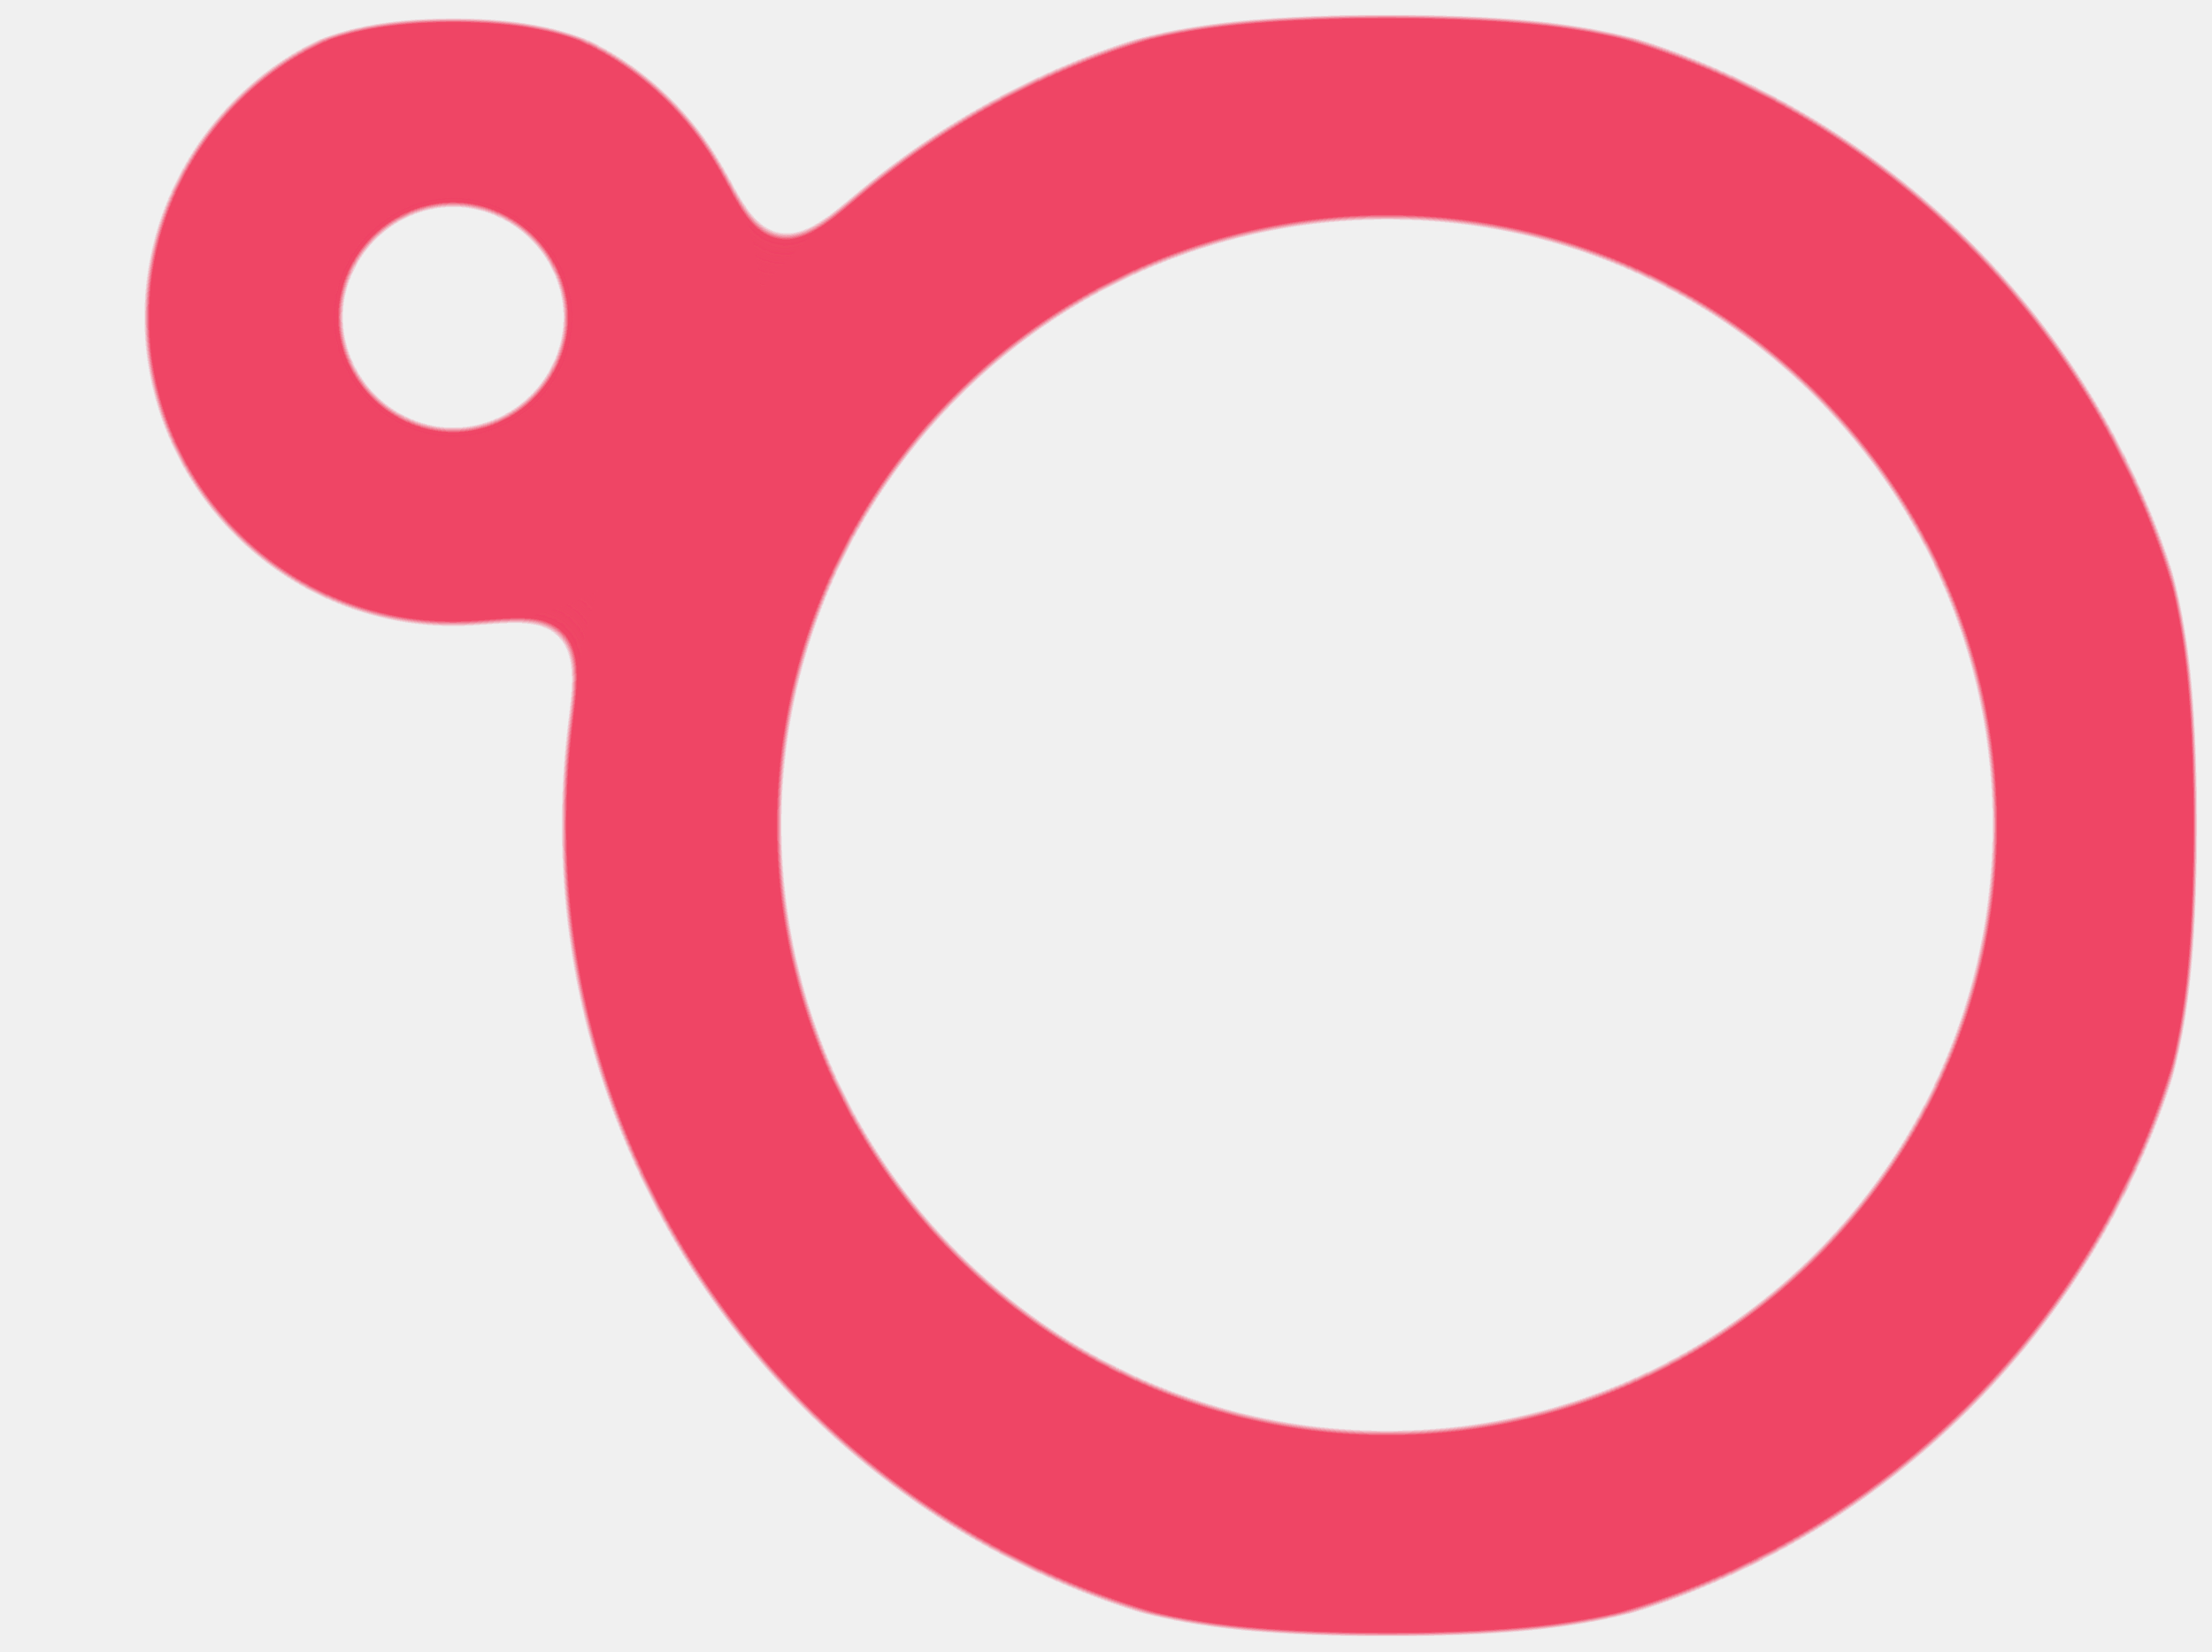
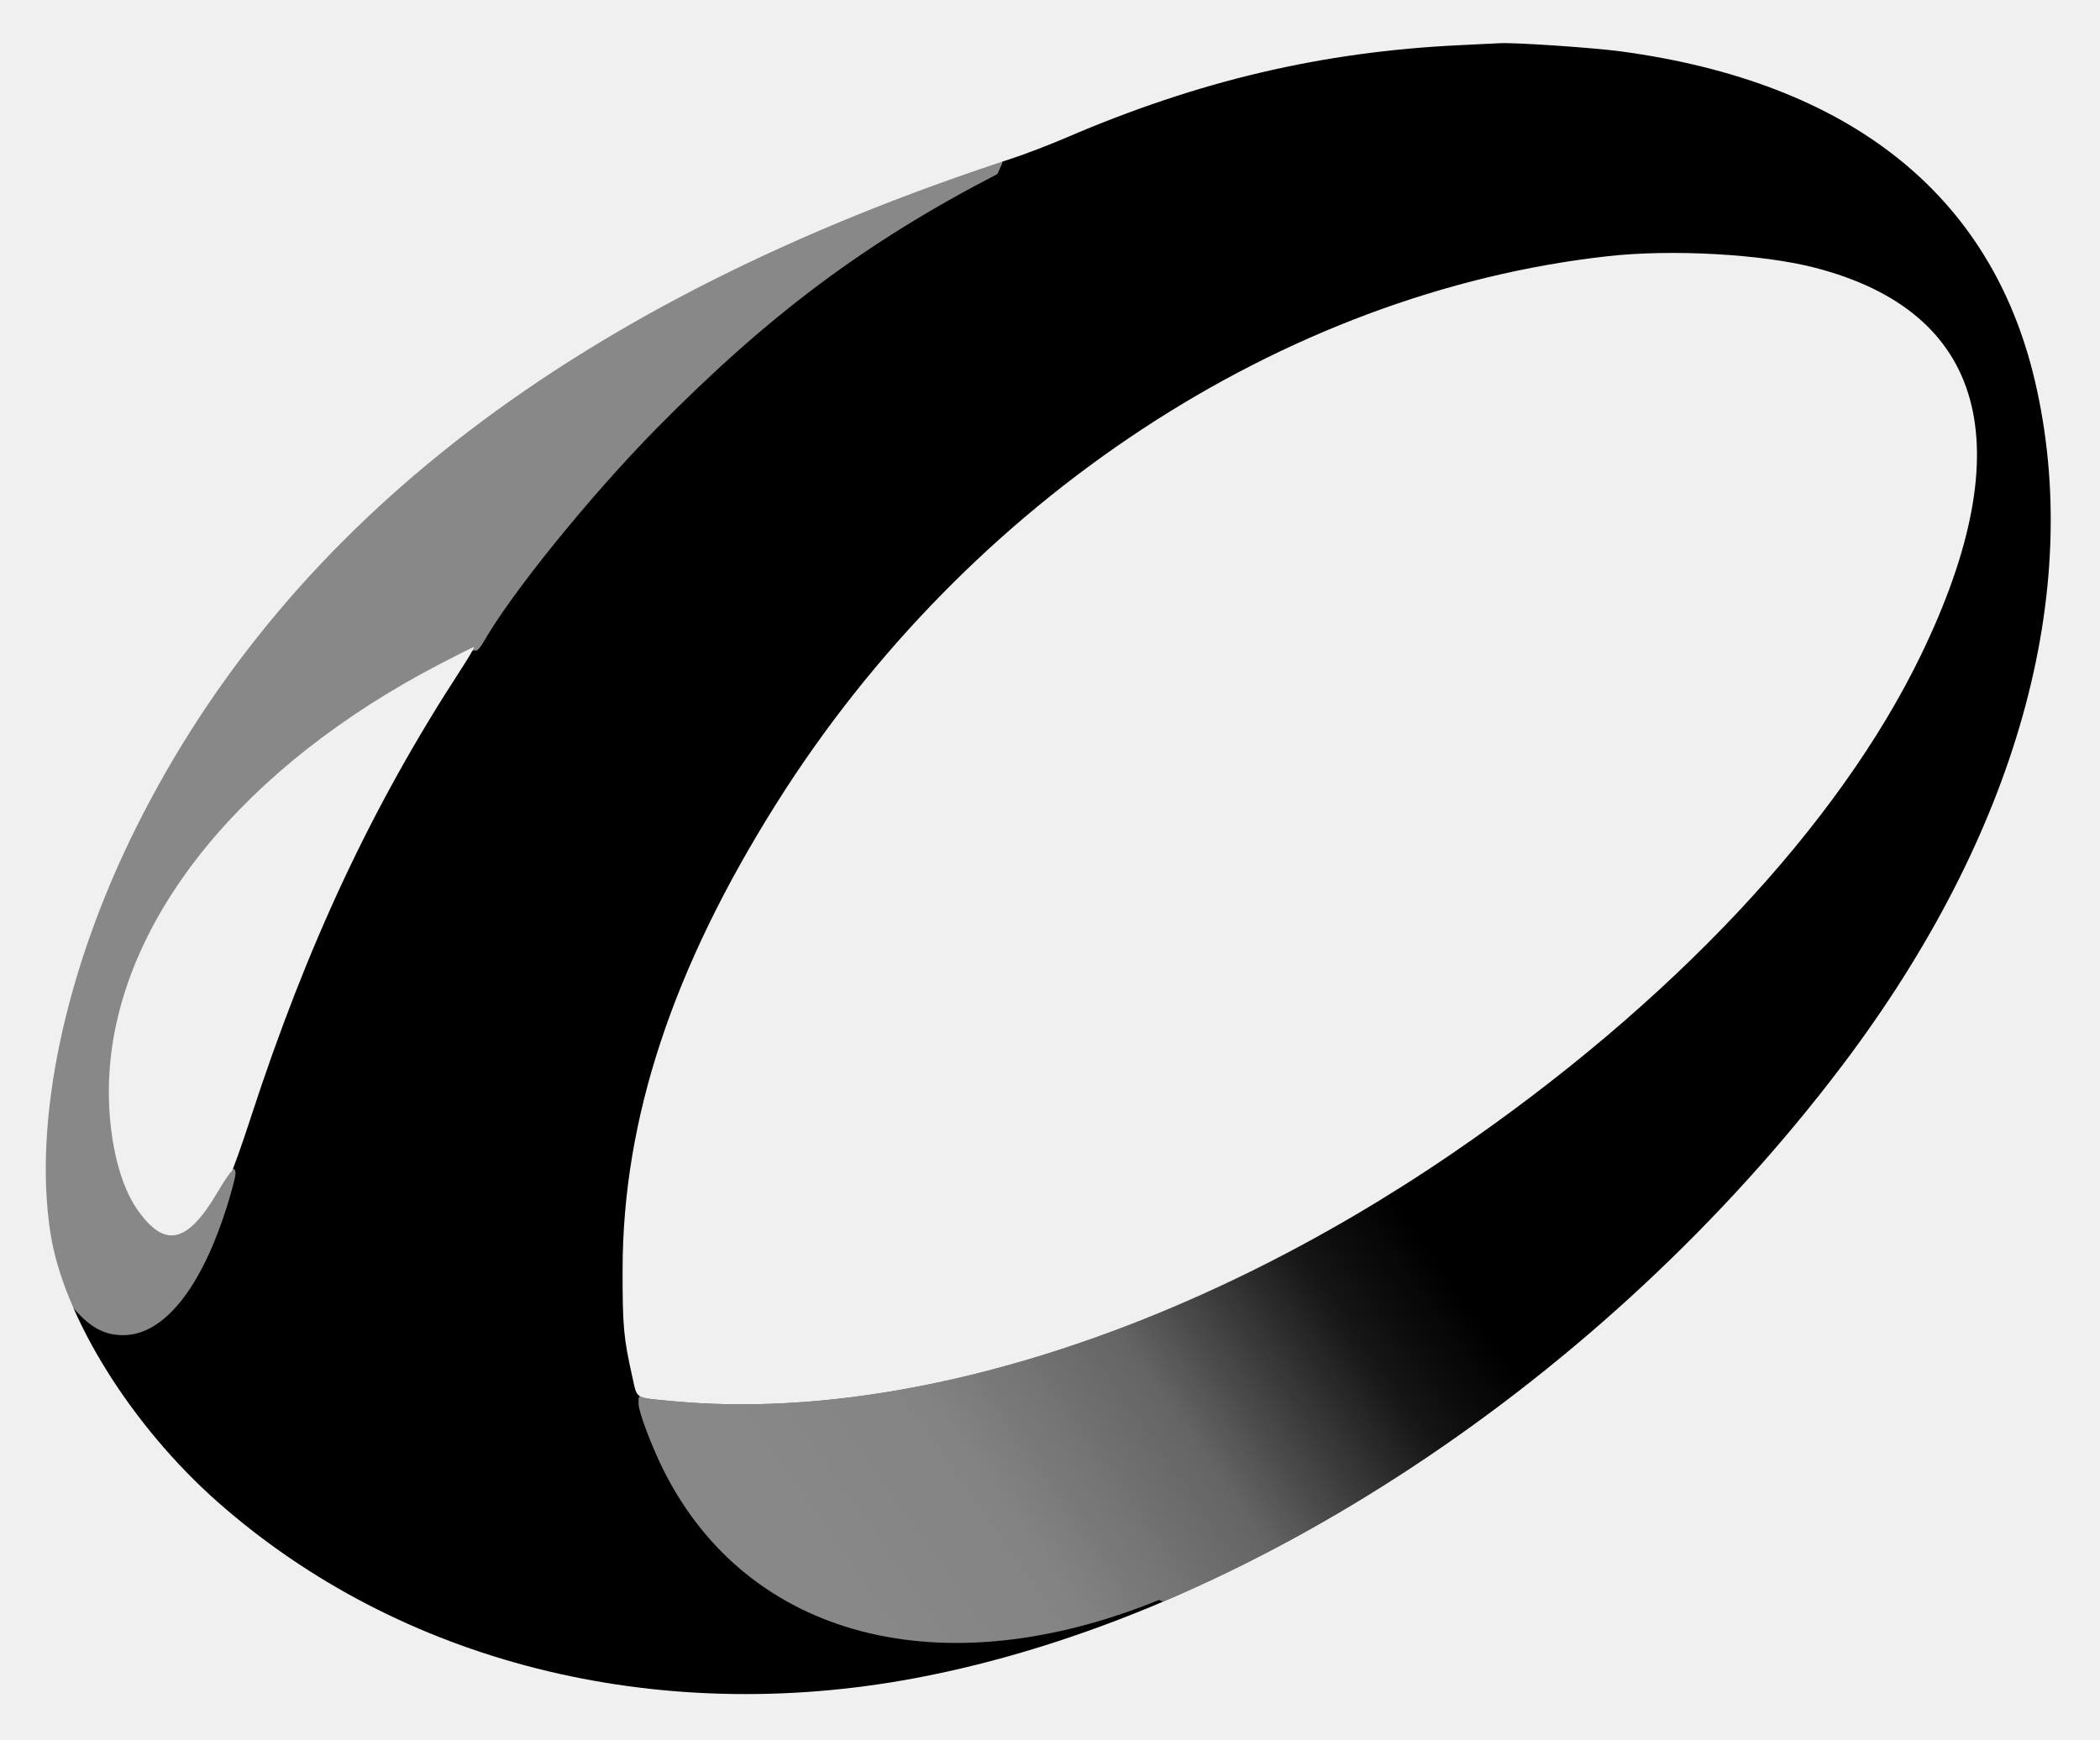
- <svg xmlns="http://www.w3.org/2000/svg" width="537" height="401" viewBox="0 0 537 401" fill="none">
-   <g filter="url('#fancy-goo')">
-     <path fill-rule="evenodd" clip-rule="evenodd" d="M336.722 52.443C418.386 52.443 484.588 118.644 484.588 200.309C484.588 281.973 418.386 348.175 336.722 348.175C255.058 348.175 188.856 281.973 188.856 200.309C188.856 118.644 255.058 52.443 336.722 52.443ZM336.722 0.309C447.179 0.309 536.722 89.852 536.722 200.309C536.722 310.766 447.179 400.309 336.722 400.309C226.265 400.309 136.722 310.766 136.722 200.309C136.722 89.852 226.265 0.309 336.722 0.309Z" />
-     <path transform="translate(35 0)" fill-rule="evenodd" clip-rule="evenodd" d="M75.021 48.021C91.037 48.021 104.021 61.005 104.021 77.021C104.021 93.037 91.037 106.021 75.021 106.021C59.005 106.021 46.021 93.037 46.021 77.021C46.021 61.005 59.005 48.021 75.021 48.021ZM75.021 2.021C116.442 2.021 150.021 35.599 150.021 77.021C150.021 118.442 116.442 152.021 75.021 152.021C33.599 152.021 0.021 118.442 0.021 77.021C0.021 35.599 33.599 2.021 75.021 2.021Z" />
-   </g>
+ <svg xmlns="http://www.w3.org/2000/svg" width="980" height="812" viewBox="150 216 980 812" role="img" aria-labelledby="logo-title logo-desc">
  <defs>
-     <filter id="fancy-goo">
-       <feGaussianBlur in="SourceGraphic" stdDeviation="10" result="blur" />
-       <feColorMatrix in="blur" mode="matrix" values="1 0 0 0 0 0 1 0 0 0 0 0 1 0 0 0 0 0 19 -9" result="goo" />
-       <feComposite in="SourceGraphic" in2="goo" operator="atop" />
-     </filter>
+     <linearGradient id="fold" gradientUnits="userSpaceOnUse" x1="495" y1="915" x2="765.3" y2="725.6">
+       <stop stop-color="#6e6e6e" />
+       <stop offset="0.30" stop-color="#747474" />
+       <stop offset="0.575" stop-color="#959595" />
+       <stop offset="0.85" stop-color="#e9e9e9" />
+       <stop offset="1" stop-color="#ffffff" />
+     </linearGradient>
+     <mask id="depth" maskUnits="userSpaceOnUse" x="0" y="0" width="1254" height="1254" style="mask-type:luminance">
+       <rect width="1254" height="1254" fill="#ffffff" />
+       <path d="M213.669,602c3.865,-7.741 7.918,-15.365 12.159,-22.874c18.866,-33.156 42.133,-65.151 68.962,-94.617c55.21,-60.044 126.815,-110.246 215.226,-150.921c31.317,-14.212 65.93,-27.681 106.484,-41.71l-2,4.454c-61.225,31.703 -106.666,65.651 -159.034,118.815c-30.824,31.292 -67.95,77.136 -80.827,99.806c-1.266,2.228 -2.555,3.798 -2.865,3.488c-0.099,-0.099 -0.3,-0.131 -0.597,-0.1c0.083,-0.21 0.098,-0.32 0.04,-0.318l-1.164,0.579c-3.796,1.183 -13.213,6.101 -24.238,12.432c-12.104,6.684 -23.565,13.772 -34.34,21.21c-3.419,2.291 -6.56,4.476 -9.269,6.465c-10.101,7.417 -19.539,15.237 -28.275,23.371c-34.651,31.844 -58.18,67.875 -67.992,104.912c-8.197,29.094 -7.778,57.759 2.528,83.124c5.28,12.993 11.32,20.284 17.833,21.856c7.945,2.945 15.774,-3.415 25.198,-19.429c0.008,-0.013 0.015,-0.026 0.023,-0.039c3.08,-5.231 5.971,-9.504 6.43,-9.504c0.042,0 0.114,-0.094 0.214,-0.277c1.068,-0.508 0.392,2.934 -1.744,10.359c-11.845,41.171 -29.741,64.918 -48.923,64.918c-8.833,0 -15.314,-3.753 -23.428,-13.564c-0.607,-0.734 -1.198,-1.585 -1.771,-2.544c-3.267,-8.038 -5.788,-15.891 -7.456,-23.384c-2.639,-14.415 -3.777,-32.494 -2.782,-50.242c1.194,-21.318 4.775,-43.096 10.523,-64.973c7.151,-26.741 17.614,-54.318 31.083,-81.293z" fill="#6e6e6e" stroke="#6e6e6e" stroke-width="2.5" stroke-linejoin="round" />
+       <path d="M850,236.165c7.075,-0.388 43.665,2.097 56.524,3.838c106.767,14.458 172.602,66.81 193.028,153.497c23.34,99.052 -8.502,212.322 -89.959,320c-83.259,110.061 -198.847,200.043 -316.792,250.139l-1.927,-0.791c-101.643,41.357 -192.016,17.682 -231.225,-60.573c-5.461,-10.898 -11.649,-27.296 -11.649,-30.868v-2.681l0.494,-1.059c1.998,1.28 5.764,1.451 14.006,2.259c108.414,10.63 243.087,-32.002 365.5,-115.704c101.961,-69.717 179.901,-152.7 218.58,-232.722c47.167,-97.584 29.966,-160.01 -49.753,-180.565l-96.327,-5.366c-89.861,9.965 -177.966,47.858 -253.434,106.519l89.483,-191.78c30.722,-7.352 61.726,-11.644 94.451,-13.215z" fill="url(#fold)" fill-rule="evenodd" />
+     </mask>
  </defs>
-   <style>path{fill:#ef4565} </style>
+   <path id="orbit-mark" d="M831,237.093c-64.166,3.08 -121.716,16.622 -183.5,43.179c-7.7,3.309 -19.175,7.709 -25.5,9.777c-202.017,66.041 -337.05,169.202 -408.331,311.951c-33.369,66.826 -48.282,137.346 -40.116,189.703c6.082,38.996 37.827,89.968 78.198,125.56c84.799,74.762 203.947,104.839 325.249,82.106c154.414,-28.939 322.016,-139.695 432.593,-285.869c81.457,-107.678 113.299,-220.948 89.959,-320c-20.426,-86.687 -86.261,-139.039 -193.028,-153.497c-12.859,-1.741 -49.449,-4.226 -56.524,-3.838c-1.375,0.075 -9.925,0.493 -19,0.928M900.5,335.569c-151.928,16.848 -298.836,113.527 -388.139,255.431c-48.496,77.059 -71.701,147.337 -71.818,217.5c-0.044,26.527 0.44,31.881 4.536,50.185c2.364,10.563 0.903,9.621 17.421,11.241c108.414,10.63 243.087,-32.002 365.5,-115.704c101.961,-69.717 179.901,-152.7 218.58,-232.722c47.167,-97.584 29.966,-160.01 -49.753,-180.565c-24.591,-6.341 -66.49,-8.675 -96.327,-5.366M355.5,525.844c-91.625,47.638 -149.04,118.018 -154.313,189.158c-1.885,25.43 3.146,51.448 12.609,65.201c12.862,18.695 23.461,16.542 37.704,-7.66c3.089,-5.249 5.993,-9.543 6.453,-9.543c0.46,0 4.535,-11.362 9.055,-25.25c26.223,-80.563 56.58,-145.406 97.611,-208.5c4.023,-6.187 6.993,-11.24 6.598,-11.227c-0.394,0.012 -7.467,3.531 -15.717,7.821" fill="#000000" fill-rule="evenodd" mask="url(#depth)" />
</svg>
